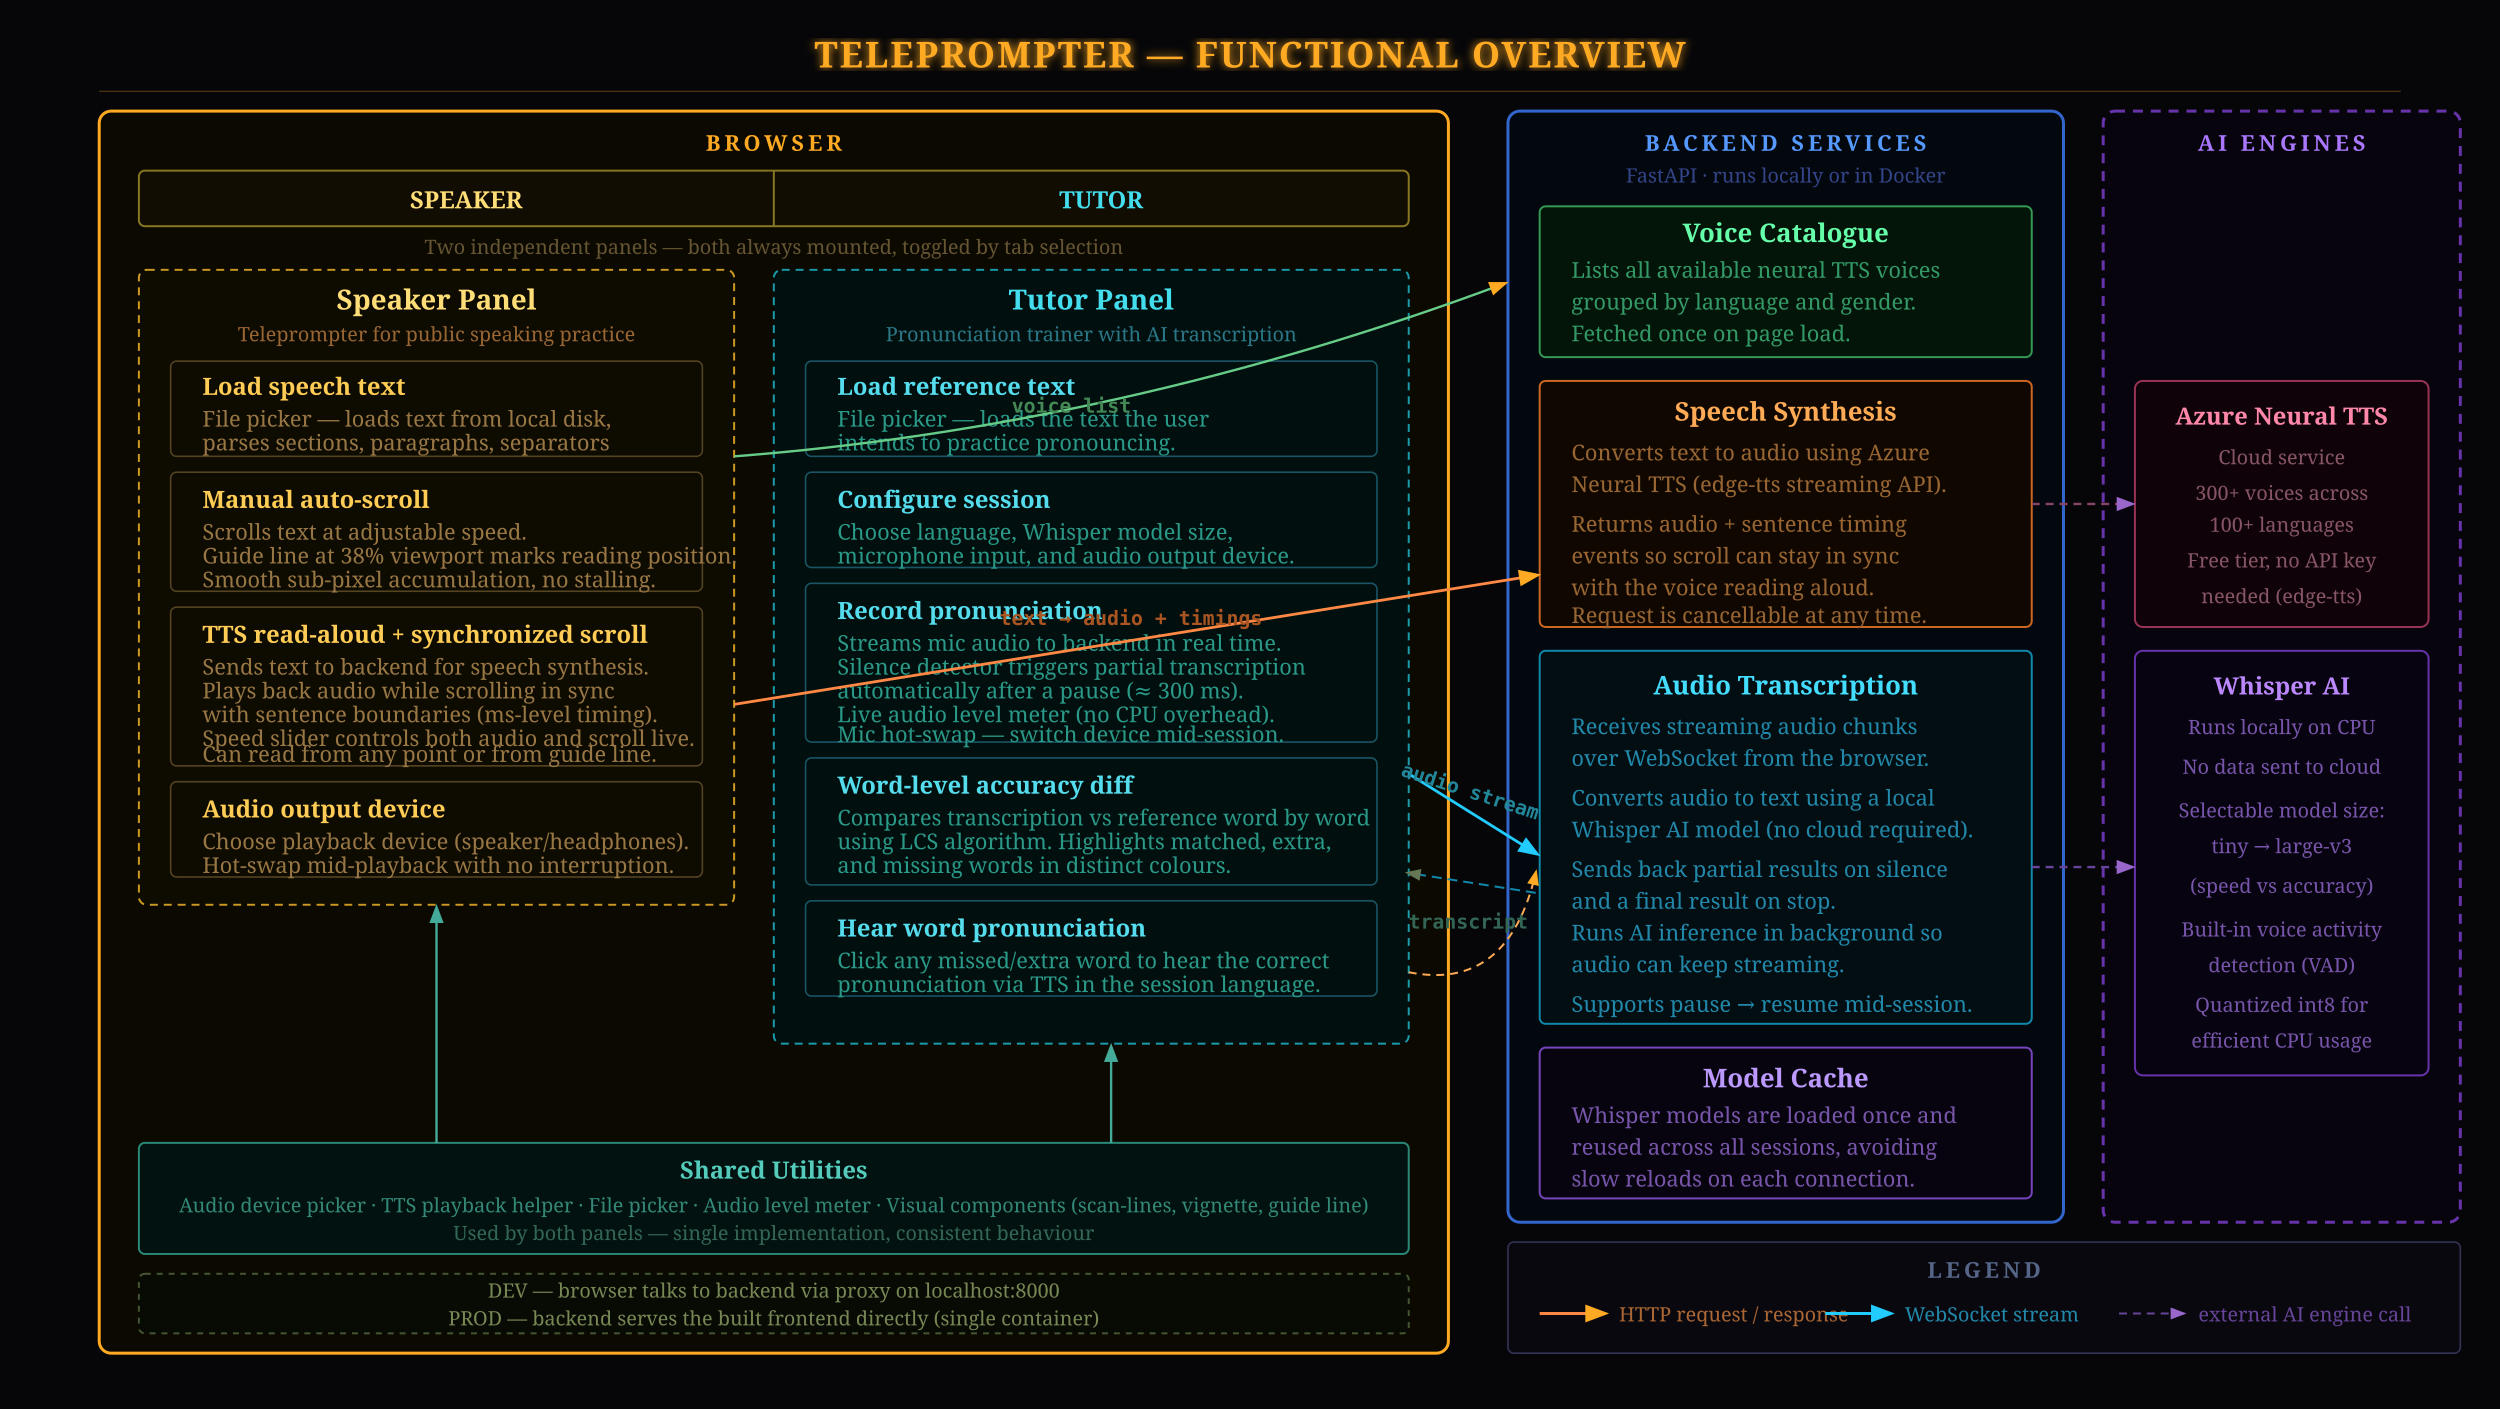
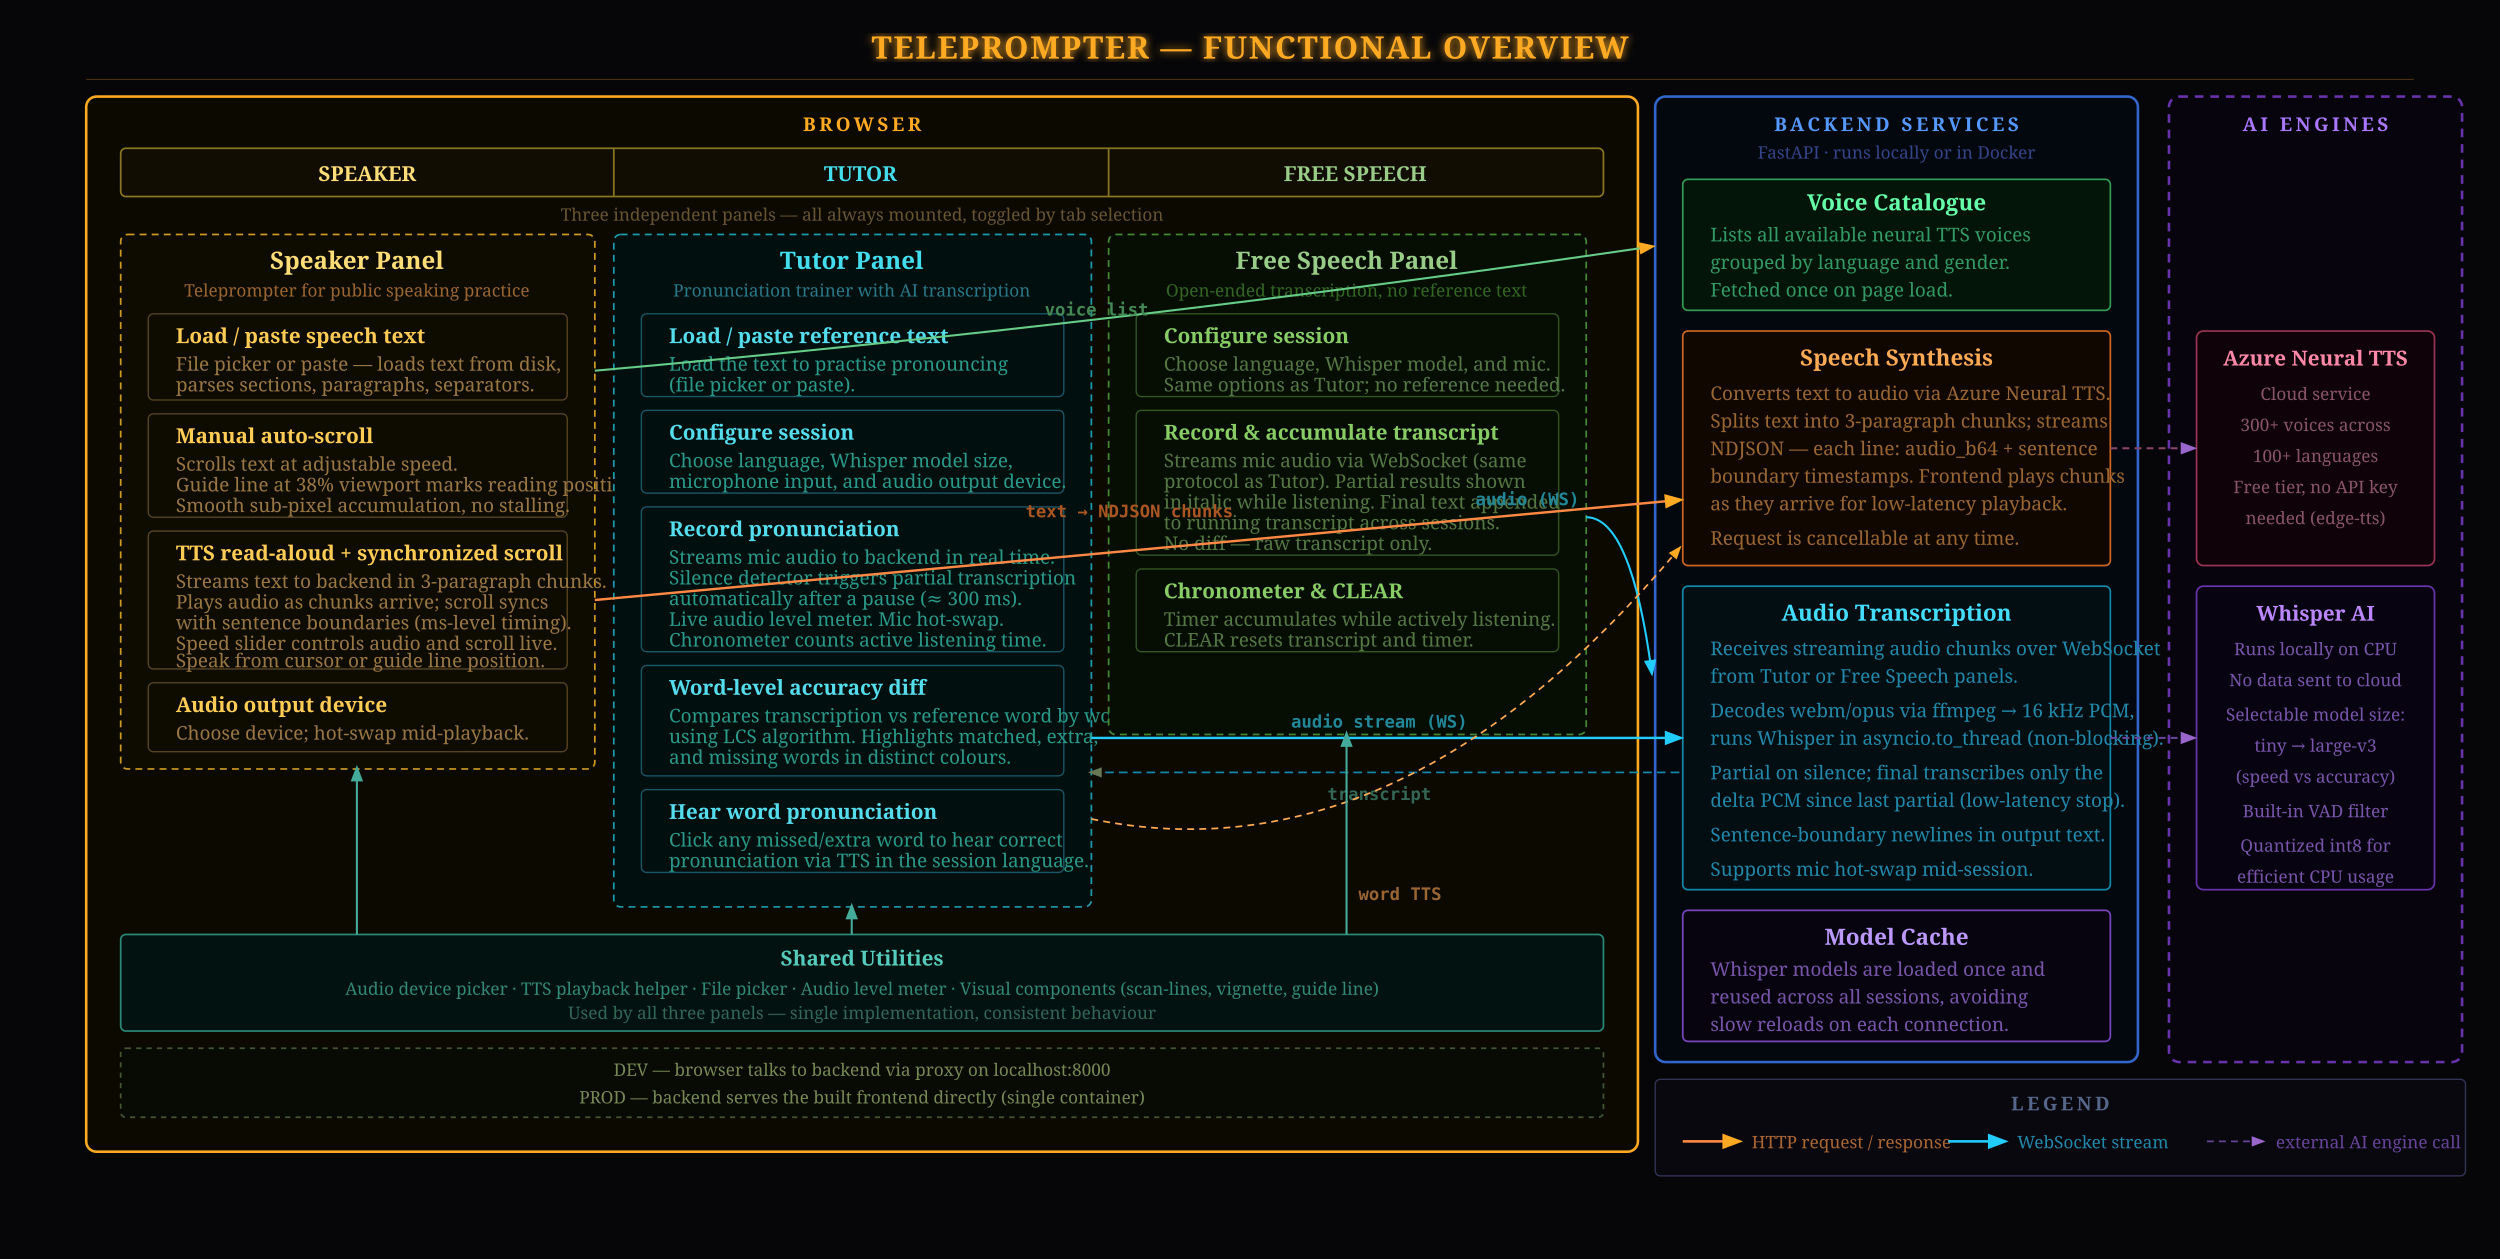
- <svg xmlns="http://www.w3.org/2000/svg" viewBox="0 0 1260 710" font-family="'Georgia', serif" font-size="12">
+ <svg xmlns="http://www.w3.org/2000/svg" viewBox="0 0 1450 730" font-family="'Georgia', serif" font-size="12">
  <defs>
    <style>
      .title       { font-size: 18px; font-weight: bold; fill: #ffaa22; letter-spacing: 1px; }
      .zone-label  { font-size: 11px; font-weight: bold; letter-spacing: 2px; }
      .panel-title { font-size: 14px; font-weight: bold; }
      .feat-title  { font-size: 12px; font-weight: bold; }
      .feat-desc   { font-size: 11px; }
      .flow-label  { font-size: 10px; font-weight: bold; font-family: monospace; }
    </style>
    <marker id="arr-amber" markerWidth="8" markerHeight="8" refX="6" refY="3" orient="auto">
      <path d="M0,0 L0,6 L8,3 z" fill="#ffaa22" />
    </marker>
    <marker id="arr-cyan" markerWidth="8" markerHeight="8" refX="6" refY="3" orient="auto">
      <path d="M0,0 L0,6 L8,3 z" fill="#22ccff" />
    </marker>
    <marker id="arr-teal" markerWidth="8" markerHeight="8" refX="6" refY="3" orient="auto">
      <path d="M0,0 L0,6 L8,3 z" fill="#44aa99" />
    </marker>
    <marker id="arr-purple" markerWidth="8" markerHeight="8" refX="6" refY="3" orient="auto">
      <path d="M0,0 L0,6 L8,3 z" fill="#9966cc" />
    </marker>
    <marker id="arr-back" markerWidth="8" markerHeight="8" refX="6" refY="3" orient="auto">
      <path d="M0,0 L0,6 L8,3 z" fill="#667755" />
    </marker>
    <filter id="glow">
      <feGaussianBlur stdDeviation="2.5" result="blur" />
      <feMerge>
        <feMergeNode in="blur" />
        <feMergeNode in="SourceGraphic" />
      </feMerge>
    </filter>
    <filter id="glow-sm">
      <feGaussianBlur stdDeviation="1.5" result="blur" />
      <feMerge>
        <feMergeNode in="blur" />
        <feMergeNode in="SourceGraphic" />
      </feMerge>
    </filter>
  </defs>
-   <rect width="1260" height="820" fill="#060608" />
-   <text x="630" y="34" text-anchor="middle" class="title" filter="url(#glow)">TELEPROMPTER — FUNCTIONAL OVERVIEW</text>
-   <line x1="50" y1="46" x2="1210" y2="46" stroke="#ffaa22" stroke-width="0.5" opacity="0.35" />
-   <rect x="50" y="56" width="680" height="626" rx="6" fill="#0c0900" />
-   <rect x="50" y="56" width="680" height="626" rx="6" fill="none" stroke="#ffaa22" stroke-width="1.5" />
-   <text x="390" y="76" text-anchor="middle" class="zone-label" fill="#ffaa22">BROWSER</text>
-   <rect x="70" y="86" width="640" height="28" rx="3" fill="#120d02" />
-   <rect x="70" y="86" width="640" height="28" rx="3" fill="none" stroke="#887722" stroke-width="1" />
-   <text x="235" y="105" text-anchor="middle" font-size="12" font-weight="bold" fill="#ffdd77">SPEAKER</text>
-   <text x="555" y="105" text-anchor="middle" font-size="12" font-weight="bold" fill="#44ddee">TUTOR</text>
-   <line x1="390" y1="86" x2="390" y2="114" stroke="#887722" stroke-width="1" />
-   <text x="390" y="128" text-anchor="middle" font-size="10" fill="#665533">Two independent panels — both always mounted, toggled by tab selection</text>
-   <rect x="70" y="136" width="300" height="320" rx="4" fill="#0e0b01" />
-   <rect x="70" y="136" width="300" height="320" rx="4" fill="none" stroke="#cc9922" stroke-width="1" stroke-dasharray="4,3" />
-   <text x="220" y="156" text-anchor="middle" class="panel-title" fill="#ffdd77">Speaker Panel</text>
-   <text x="220" y="172" text-anchor="middle" font-size="10" fill="#996633">Teleprompter for public speaking practice</text>
-   <rect x="86" y="182" width="268" height="48" rx="3" fill="#18120200" stroke="#554422" stroke-width="0.8" />
-   <text x="102" y="199" class="feat-title" fill="#ffcc55">Load speech text</text>
-   <text x="102" y="215" class="feat-desc" fill="#997744">File picker — loads text from local disk,</text>
-   <text x="102" y="227" class="feat-desc" fill="#997744">parses sections, paragraphs, separators</text>
-   <rect x="86" y="238" width="268" height="60" rx="3" fill="#18120200" stroke="#554422" stroke-width="0.8" />
-   <text x="102" y="256" class="feat-title" fill="#ffcc55">Manual auto-scroll</text>
-   <text x="102" y="272" class="feat-desc" fill="#997744">Scrolls text at adjustable speed.</text>
-   <text x="102" y="284" class="feat-desc" fill="#997744">Guide line at 38% viewport marks reading position.</text>
-   <text x="102" y="296" class="feat-desc" fill="#997744">Smooth sub-pixel accumulation, no stalling.</text>
-   <rect x="86" y="306" width="268" height="80" rx="3" fill="#18120200" stroke="#554422" stroke-width="0.8" />
-   <text x="102" y="324" class="feat-title" fill="#ffcc55">TTS read-aloud + synchronized scroll</text>
-   <text x="102" y="340" class="feat-desc" fill="#997744">Sends text to backend for speech synthesis.</text>
-   <text x="102" y="352" class="feat-desc" fill="#997744">Plays back audio while scrolling in sync</text>
-   <text x="102" y="364" class="feat-desc" fill="#997744">with sentence boundaries (ms-level timing).</text>
-   <text x="102" y="376" class="feat-desc" fill="#997744">Speed slider controls both audio and scroll live.</text>
-   <text x="102" y="384" class="feat-desc" fill="#997744">Can read from any point or from guide line.</text>
-   <rect x="86" y="394" width="268" height="48" rx="3" fill="#18120200" stroke="#554422" stroke-width="0.8" />
-   <text x="102" y="412" class="feat-title" fill="#ffcc55">Audio output device</text>
-   <text x="102" y="428" class="feat-desc" fill="#997744">Choose playback device (speaker/headphones).</text>
-   <text x="102" y="440" class="feat-desc" fill="#997744">Hot-swap mid-playback with no interruption.</text>
-   <rect x="390" y="136" width="320" height="390" rx="4" fill="#01100e" />
-   <rect x="390" y="136" width="320" height="390" rx="4" fill="none" stroke="#1a9aaa" stroke-width="1" stroke-dasharray="4,3" />
-   <text x="550" y="156" text-anchor="middle" class="panel-title" fill="#44ddee">Tutor Panel</text>
-   <text x="550" y="172" text-anchor="middle" font-size="10" fill="#2a7788">Pronunciation trainer with AI transcription</text>
-   <rect x="406" y="182" width="288" height="48" rx="3" fill="#01100e00" stroke="#1a5566" stroke-width="0.8" />
-   <text x="422" y="199" class="feat-title" fill="#55ddee">Load reference text</text>
-   <text x="422" y="215" class="feat-desc" fill="#2a9988">File picker — loads the text the user</text>
-   <text x="422" y="227" class="feat-desc" fill="#2a9988">intends to practice pronouncing.</text>
-   <rect x="406" y="238" width="288" height="48" rx="3" fill="#01100e00" stroke="#1a5566" stroke-width="0.8" />
-   <text x="422" y="256" class="feat-title" fill="#55ddee">Configure session</text>
-   <text x="422" y="272" class="feat-desc" fill="#2a9988">Choose language, Whisper model size,</text>
-   <text x="422" y="284" class="feat-desc" fill="#2a9988">microphone input, and audio output device.</text>
-   <rect x="406" y="294" width="288" height="80" rx="3" fill="#01100e00" stroke="#1a5566" stroke-width="0.8" />
-   <text x="422" y="312" class="feat-title" fill="#55ddee">Record pronunciation</text>
-   <text x="422" y="328" class="feat-desc" fill="#2a9988">Streams mic audio to backend in real time.</text>
-   <text x="422" y="340" class="feat-desc" fill="#2a9988">Silence detector triggers partial transcription</text>
-   <text x="422" y="352" class="feat-desc" fill="#2a9988">automatically after a pause (≈ 300 ms).</text>
-   <text x="422" y="364" class="feat-desc" fill="#2a9988">Live audio level meter (no CPU overhead).</text>
-   <text x="422" y="374" class="feat-desc" fill="#2a9988">Mic hot-swap — switch device mid-session.</text>
-   <rect x="406" y="382" width="288" height="64" rx="3" fill="#01100e00" stroke="#1a5566" stroke-width="0.8" />
-   <text x="422" y="400" class="feat-title" fill="#55ddee">Word-level accuracy diff</text>
-   <text x="422" y="416" class="feat-desc" fill="#2a9988">Compares transcription vs reference word by word</text>
-   <text x="422" y="428" class="feat-desc" fill="#2a9988">using LCS algorithm. Highlights matched, extra,</text>
-   <text x="422" y="440" class="feat-desc" fill="#2a9988">and missing words in distinct colours.</text>
-   <rect x="406" y="454" width="288" height="48" rx="3" fill="#01100e00" stroke="#1a5566" stroke-width="0.8" />
-   <text x="422" y="472" class="feat-title" fill="#55ddee">Hear word pronunciation</text>
-   <text x="422" y="488" class="feat-desc" fill="#2a9988">Click any missed/extra word to hear the correct</text>
-   <text x="422" y="500" class="feat-desc" fill="#2a9988">pronunciation via TTS in the session language.</text>
-   <rect x="70" y="576" width="640" height="56" rx="3" fill="#011210" />
-   <rect x="70" y="576" width="640" height="56" rx="3" fill="none" stroke="#2a8877" stroke-width="1" />
-   <text x="390" y="594" text-anchor="middle" font-size="12" font-weight="bold" fill="#55ccbb">Shared Utilities</text>
-   <text x="390" y="611" text-anchor="middle" font-size="10" fill="#338877">Audio device picker · TTS playback helper · File picker · Audio level meter · Visual components (scan-lines, vignette, guide line)</text>
-   <text x="390" y="625" text-anchor="middle" font-size="10" fill="#336655">Used by both panels — single implementation, consistent behaviour</text>
-   <rect x="70" y="642" width="640" height="30" rx="3" fill="#080a04" stroke="#445533" stroke-width="1" stroke-dasharray="3,3" />
-   <text x="390" y="654" text-anchor="middle" font-size="10" fill="#778855">DEV — browser talks to backend via proxy on localhost:8000</text>
-   <text x="390" y="668" text-anchor="middle" font-size="10" fill="#778855">PROD — backend serves the built frontend directly (single container)</text>
-   <rect x="760" y="56" width="280" height="560" rx="6" fill="#03080f" />
-   <rect x="760" y="56" width="280" height="560" rx="6" fill="none" stroke="#3366cc" stroke-width="1.5" />
-   <text x="900" y="76" text-anchor="middle" class="zone-label" fill="#5599ff">BACKEND SERVICES</text>
-   <text x="900" y="92" text-anchor="middle" font-size="10" fill="#334488">FastAPI · runs locally or in Docker</text>
-   <rect x="776" y="104" width="248" height="76" rx="3" fill="#031508" stroke="#339955" stroke-width="1" />
-   <text x="900" y="122" text-anchor="middle" font-size="13" font-weight="bold" fill="#66ffaa">Voice Catalogue</text>
-   <text x="792" y="140" font-size="11" fill="#339966">Lists all available neural TTS voices</text>
-   <text x="792" y="156" font-size="11" fill="#339966">grouped by language and gender.</text>
-   <text x="792" y="172" font-size="11" fill="#339966">Fetched once on page load.</text>
-   <rect x="776" y="192" width="248" height="124" rx="3" fill="#100800" stroke="#cc6622" stroke-width="1" />
-   <text x="900" y="212" text-anchor="middle" font-size="13" font-weight="bold" fill="#ffaa55">Speech Synthesis</text>
-   <text x="792" y="232" font-size="11" fill="#996633">Converts text to audio using Azure</text>
-   <text x="792" y="248" font-size="11" fill="#996633">Neural TTS (edge-tts streaming API).</text>
-   <text x="792" y="268" font-size="11" fill="#996633">Returns audio + sentence timing</text>
-   <text x="792" y="284" font-size="11" fill="#996633">events so scroll can stay in sync</text>
-   <text x="792" y="300" font-size="11" fill="#996633">with the voice reading aloud.</text>
-   <text x="792" y="314" font-size="11" fill="#996633">Request is cancellable at any time.</text>
-   <rect x="776" y="328" width="248" height="188" rx="3" fill="#020e12" stroke="#1188aa" stroke-width="1" />
-   <text x="900" y="350" text-anchor="middle" font-size="13" font-weight="bold" fill="#44ddff">Audio Transcription</text>
-   <text x="792" y="370" font-size="11" fill="#2288aa">Receives streaming audio chunks</text>
-   <text x="792" y="386" font-size="11" fill="#2288aa">over WebSocket from the browser.</text>
-   <text x="792" y="406" font-size="11" fill="#2288aa">Converts audio to text using a local</text>
-   <text x="792" y="422" font-size="11" fill="#2288aa">Whisper AI model (no cloud required).</text>
-   <text x="792" y="442" font-size="11" fill="#2288aa">Sends back partial results on silence</text>
-   <text x="792" y="458" font-size="11" fill="#2288aa">and a final result on stop.</text>
-   <text x="792" y="474" font-size="11" fill="#2288aa">Runs AI inference in background so</text>
-   <text x="792" y="490" font-size="11" fill="#2288aa">audio can keep streaming.</text>
-   <text x="792" y="510" font-size="11" fill="#2288aa">Supports pause → resume mid-session.</text>
-   <rect x="776" y="528" width="248" height="76" rx="3" fill="#08040f" stroke="#7744bb" stroke-width="1" />
-   <text x="900" y="548" text-anchor="middle" font-size="13" font-weight="bold" fill="#bb99ff">Model Cache</text>
-   <text x="792" y="566" font-size="11" fill="#7755aa">Whisper models are loaded once and</text>
-   <text x="792" y="582" font-size="11" fill="#7755aa">reused across all sessions, avoiding</text>
-   <text x="792" y="598" font-size="11" fill="#7755aa">slow reloads on each connection.</text>
-   <rect x="1060" y="56" width="180" height="560" rx="6" fill="#07040e" />
-   <rect x="1060" y="56" width="180" height="560" rx="6" fill="none" stroke="#6633aa" stroke-width="1.5" stroke-dasharray="5,4" />
-   <text x="1150" y="76" text-anchor="middle" class="zone-label" fill="#aa77ff">AI ENGINES</text>
-   <rect x="1076" y="192" width="148" height="124" rx="4" fill="#0f0208" stroke="#993355" stroke-width="1" />
-   <text x="1150" y="214" text-anchor="middle" font-size="12" font-weight="bold" fill="#ff88aa">Azure Neural TTS</text>
-   <text x="1150" y="234" text-anchor="middle" font-size="10" fill="#885566">Cloud service</text>
-   <text x="1150" y="252" text-anchor="middle" font-size="10" fill="#885566">300+ voices across</text>
-   <text x="1150" y="268" text-anchor="middle" font-size="10" fill="#885566">100+ languages</text>
-   <text x="1150" y="286" text-anchor="middle" font-size="10" fill="#885566">Free tier, no API key</text>
-   <text x="1150" y="304" text-anchor="middle" font-size="10" fill="#885566">needed (edge-tts)</text>
-   <rect x="1076" y="328" width="148" height="214" rx="4" fill="#080310" stroke="#6633aa" stroke-width="1" />
-   <text x="1150" y="350" text-anchor="middle" font-size="12" font-weight="bold" fill="#bb88ff">Whisper AI</text>
-   <text x="1150" y="370" text-anchor="middle" font-size="10" fill="#7755aa">Runs locally on CPU</text>
-   <text x="1150" y="390" text-anchor="middle" font-size="10" fill="#7755aa">No data sent to cloud</text>
-   <text x="1150" y="412" text-anchor="middle" font-size="10" fill="#7755aa">Selectable model size:</text>
-   <text x="1150" y="430" text-anchor="middle" font-size="10" fill="#7755aa">tiny → large-v3</text>
-   <text x="1150" y="450" text-anchor="middle" font-size="10" fill="#7755aa">(speed vs accuracy)</text>
-   <text x="1150" y="472" text-anchor="middle" font-size="10" fill="#7755aa">Built-in voice activity</text>
-   <text x="1150" y="490" text-anchor="middle" font-size="10" fill="#7755aa">detection (VAD)</text>
-   <text x="1150" y="510" text-anchor="middle" font-size="10" fill="#7755aa">Quantized int8 for</text>
-   <text x="1150" y="528" text-anchor="middle" font-size="10" fill="#7755aa">efficient CPU usage</text>
-   <path d="M 370 230 Q 565 215 758 143" stroke="#66cc88" stroke-width="1.2" fill="none" marker-end="url(#arr-amber)" />
-   <text x="540" y="208" class="flow-label" fill="#448855" text-anchor="middle">voice list</text>
-   <line x1="370" y1="355" x2="774" y2="290" stroke="#ff8844" stroke-width="1.4" marker-end="url(#arr-amber)" />
-   <text x="570" y="315" class="flow-label" fill="#aa5522" text-anchor="middle">text → audio + timings</text>
-   <line x1="710" y1="390" x2="774" y2="430" stroke="#22ccff" stroke-width="1.4" marker-end="url(#arr-cyan)" />
-   <text x="740" y="402" class="flow-label" fill="#228899" text-anchor="middle" transform="rotate(18,740,402)">audio stream</text>
-   <line x1="774" y1="450" x2="710" y2="440" stroke="#1188aa" stroke-width="1" stroke-dasharray="5,3" marker-end="url(#arr-back)" />
-   <text x="740" y="468" class="flow-label" fill="#336655" text-anchor="middle">transcript</text>
-   <path d="M 710 490 Q 760 500 774 440" stroke="#ffaa55" stroke-width="1" fill="none" stroke-dasharray="4,3" marker-end="url(#arr-amber)" />
-   <line x1="220" y1="576" x2="220" y2="458" stroke="#44aa99" stroke-width="1.2" marker-end="url(#arr-teal)" />
-   <line x1="560" y1="576" x2="560" y2="528" stroke="#44aa99" stroke-width="1.2" marker-end="url(#arr-teal)" />
-   <line x1="1024" y1="254" x2="1074" y2="254" stroke="#884466" stroke-width="1.2" stroke-dasharray="4,3" marker-end="url(#arr-purple)" />
-   <line x1="1024" y1="437" x2="1074" y2="437" stroke="#664499" stroke-width="1.2" stroke-dasharray="4,3" marker-end="url(#arr-purple)" />
-   <rect x="760" y="626" width="480" height="56" rx="3" fill="#0a080f" stroke="#333355" stroke-width="0.8" />
-   <text x="1000" y="644" text-anchor="middle" font-size="11" font-weight="bold" fill="#556688" letter-spacing="2">LEGEND</text>
-   <line x1="776" y1="662" x2="808" y2="662" stroke="#ff8844" stroke-width="1.5" marker-end="url(#arr-amber)" />
-   <text x="816" y="666" font-size="10" fill="#aa6633">HTTP request / response</text>
-   <line x1="920" y1="662" x2="952" y2="662" stroke="#22ccff" stroke-width="1.5" marker-end="url(#arr-cyan)" />
-   <text x="960" y="666" font-size="10" fill="#2288aa">WebSocket stream</text>
-   <line x1="1068" y1="662" x2="1100" y2="662" stroke="#664499" stroke-width="1" stroke-dasharray="4,3" marker-end="url(#arr-purple)" />
-   <text x="1108" y="666" font-size="10" fill="#664499">external AI engine call</text>
+   <rect width="1450" height="820" fill="#060608" />
+   <text x="725" y="34" text-anchor="middle" class="title" filter="url(#glow)">TELEPROMPTER — FUNCTIONAL OVERVIEW</text>
+   <line x1="50" y1="46" x2="1400" y2="46" stroke="#ffaa22" stroke-width="0.5" opacity="0.35" />
+   <rect x="50" y="56" width="900" height="612" rx="6" fill="#0c0900" />
+   <rect x="50" y="56" width="900" height="612" rx="6" fill="none" stroke="#ffaa22" stroke-width="1.5" />
+   <text x="500" y="76" text-anchor="middle" class="zone-label" fill="#ffaa22">BROWSER</text>
+   <rect x="70" y="86" width="860" height="28" rx="3" fill="#120d02" />
+   <rect x="70" y="86" width="860" height="28" rx="3" fill="none" stroke="#887722" stroke-width="1" />
+   <text x="213" y="105" text-anchor="middle" font-size="12" font-weight="bold" fill="#ffdd77">SPEAKER</text>
+   <text x="499" y="105" text-anchor="middle" font-size="12" font-weight="bold" fill="#44ddee">TUTOR</text>
+   <text x="786" y="105" text-anchor="middle" font-size="12" font-weight="bold" fill="#99cc88">FREE SPEECH</text>
+   <line x1="356" y1="86" x2="356" y2="114" stroke="#887722" stroke-width="1" />
+   <line x1="643" y1="86" x2="643" y2="114" stroke="#887722" stroke-width="1" />
+   <text x="500" y="128" text-anchor="middle" font-size="10" fill="#665533">Three independent panels — all always mounted, toggled by tab selection</text>
+   <rect x="70" y="136" width="275" height="310" rx="4" fill="#0e0b01" />
+   <rect x="70" y="136" width="275" height="310" rx="4" fill="none" stroke="#cc9922" stroke-width="1" stroke-dasharray="4,3" />
+   <text x="207" y="156" text-anchor="middle" class="panel-title" fill="#ffdd77">Speaker Panel</text>
+   <text x="207" y="172" text-anchor="middle" font-size="10" fill="#996633">Teleprompter for public speaking practice</text>
+   <rect x="86" y="182" width="243" height="50" rx="3" fill="#18120200" stroke="#554422" stroke-width="0.8" />
+   <text x="102" y="199" class="feat-title" fill="#ffcc55">Load / paste speech text</text>
+   <text x="102" y="215" class="feat-desc" fill="#997744">File picker or paste — loads text from disk,</text>
+   <text x="102" y="227" class="feat-desc" fill="#997744">parses sections, paragraphs, separators.</text>
+   <rect x="86" y="240" width="243" height="60" rx="3" fill="#18120200" stroke="#554422" stroke-width="0.8" />
+   <text x="102" y="257" class="feat-title" fill="#ffcc55">Manual auto-scroll</text>
+   <text x="102" y="273" class="feat-desc" fill="#997744">Scrolls text at adjustable speed.</text>
+   <text x="102" y="285" class="feat-desc" fill="#997744">Guide line at 38% viewport marks reading position.</text>
+   <text x="102" y="297" class="feat-desc" fill="#997744">Smooth sub-pixel accumulation, no stalling.</text>
+   <rect x="86" y="308" width="243" height="80" rx="3" fill="#18120200" stroke="#554422" stroke-width="0.8" />
+   <text x="102" y="325" class="feat-title" fill="#ffcc55">TTS read-aloud + synchronized scroll</text>
+   <text x="102" y="341" class="feat-desc" fill="#997744">Streams text to backend in 3-paragraph chunks.</text>
+   <text x="102" y="353" class="feat-desc" fill="#997744">Plays audio as chunks arrive; scroll syncs</text>
+   <text x="102" y="365" class="feat-desc" fill="#997744">with sentence boundaries (ms-level timing).</text>
+   <text x="102" y="377" class="feat-desc" fill="#997744">Speed slider controls audio and scroll live.</text>
+   <text x="102" y="387" class="feat-desc" fill="#997744">Speak from cursor or guide line position.</text>
+   <rect x="86" y="396" width="243" height="40" rx="3" fill="#18120200" stroke="#554422" stroke-width="0.8" />
+   <text x="102" y="413" class="feat-title" fill="#ffcc55">Audio output device</text>
+   <text x="102" y="429" class="feat-desc" fill="#997744">Choose device; hot-swap mid-playback.</text>
+   <rect x="356" y="136" width="277" height="390" rx="4" fill="#01100e" />
+   <rect x="356" y="136" width="277" height="390" rx="4" fill="none" stroke="#1a9aaa" stroke-width="1" stroke-dasharray="4,3" />
+   <text x="494" y="156" text-anchor="middle" class="panel-title" fill="#44ddee">Tutor Panel</text>
+   <text x="494" y="172" text-anchor="middle" font-size="10" fill="#2a7788">Pronunciation trainer with AI transcription</text>
+   <rect x="372" y="182" width="245" height="48" rx="3" fill="#01100e00" stroke="#1a5566" stroke-width="0.8" />
+   <text x="388" y="199" class="feat-title" fill="#55ddee">Load / paste reference text</text>
+   <text x="388" y="215" class="feat-desc" fill="#2a9988">Load the text to practise pronouncing</text>
+   <text x="388" y="227" class="feat-desc" fill="#2a9988">(file picker or paste).</text>
+   <rect x="372" y="238" width="245" height="48" rx="3" fill="#01100e00" stroke="#1a5566" stroke-width="0.8" />
+   <text x="388" y="255" class="feat-title" fill="#55ddee">Configure session</text>
+   <text x="388" y="271" class="feat-desc" fill="#2a9988">Choose language, Whisper model size,</text>
+   <text x="388" y="283" class="feat-desc" fill="#2a9988">microphone input, and audio output device.</text>
+   <rect x="372" y="294" width="245" height="84" rx="3" fill="#01100e00" stroke="#1a5566" stroke-width="0.8" />
+   <text x="388" y="311" class="feat-title" fill="#55ddee">Record pronunciation</text>
+   <text x="388" y="327" class="feat-desc" fill="#2a9988">Streams mic audio to backend in real time.</text>
+   <text x="388" y="339" class="feat-desc" fill="#2a9988">Silence detector triggers partial transcription</text>
+   <text x="388" y="351" class="feat-desc" fill="#2a9988">automatically after a pause (≈ 300 ms).</text>
+   <text x="388" y="363" class="feat-desc" fill="#2a9988">Live audio level meter. Mic hot-swap.</text>
+   <text x="388" y="375" class="feat-desc" fill="#2a9988">Chronometer counts active listening time.</text>
+   <rect x="372" y="386" width="245" height="64" rx="3" fill="#01100e00" stroke="#1a5566" stroke-width="0.8" />
+   <text x="388" y="403" class="feat-title" fill="#55ddee">Word-level accuracy diff</text>
+   <text x="388" y="419" class="feat-desc" fill="#2a9988">Compares transcription vs reference word by word</text>
+   <text x="388" y="431" class="feat-desc" fill="#2a9988">using LCS algorithm. Highlights matched, extra,</text>
+   <text x="388" y="443" class="feat-desc" fill="#2a9988">and missing words in distinct colours.</text>
+   <rect x="372" y="458" width="245" height="48" rx="3" fill="#01100e00" stroke="#1a5566" stroke-width="0.8" />
+   <text x="388" y="475" class="feat-title" fill="#55ddee">Hear word pronunciation</text>
+   <text x="388" y="491" class="feat-desc" fill="#2a9988">Click any missed/extra word to hear correct</text>
+   <text x="388" y="503" class="feat-desc" fill="#2a9988">pronunciation via TTS in the session language.</text>
+   <rect x="643" y="136" width="277" height="290" rx="4" fill="#060e04" />
+   <rect x="643" y="136" width="277" height="290" rx="4" fill="none" stroke="#448833" stroke-width="1" stroke-dasharray="4,3" />
+   <text x="781" y="156" text-anchor="middle" class="panel-title" fill="#99cc88">Free Speech Panel</text>
+   <text x="781" y="172" text-anchor="middle" font-size="10" fill="#336622">Open-ended transcription, no reference text</text>
+   <rect x="659" y="182" width="245" height="48" rx="3" fill="#060e0400" stroke="#335522" stroke-width="0.8" />
+   <text x="675" y="199" class="feat-title" fill="#88cc66">Configure session</text>
+   <text x="675" y="215" class="feat-desc" fill="#557744">Choose language, Whisper model, and mic.</text>
+   <text x="675" y="227" class="feat-desc" fill="#557744">Same options as Tutor; no reference needed.</text>
+   <rect x="659" y="238" width="245" height="84" rx="3" fill="#060e0400" stroke="#335522" stroke-width="0.8" />
+   <text x="675" y="255" class="feat-title" fill="#88cc66">Record &amp; accumulate transcript</text>
+   <text x="675" y="271" class="feat-desc" fill="#557744">Streams mic audio via WebSocket (same</text>
+   <text x="675" y="283" class="feat-desc" fill="#557744">protocol as Tutor). Partial results shown</text>
+   <text x="675" y="295" class="feat-desc" fill="#557744">in italic while listening. Final text appended</text>
+   <text x="675" y="307" class="feat-desc" fill="#557744">to running transcript across sessions.</text>
+   <text x="675" y="319" class="feat-desc" fill="#557744">No diff — raw transcript only.</text>
+   <rect x="659" y="330" width="245" height="48" rx="3" fill="#060e0400" stroke="#335522" stroke-width="0.8" />
+   <text x="675" y="347" class="feat-title" fill="#88cc66">Chronometer &amp; CLEAR</text>
+   <text x="675" y="363" class="feat-desc" fill="#557744">Timer accumulates while actively listening.</text>
+   <text x="675" y="375" class="feat-desc" fill="#557744">CLEAR resets transcript and timer.</text>
+   <rect x="70" y="542" width="860" height="56" rx="3" fill="#011210" />
+   <rect x="70" y="542" width="860" height="56" rx="3" fill="none" stroke="#2a8877" stroke-width="1" />
+   <text x="500" y="560" text-anchor="middle" font-size="12" font-weight="bold" fill="#55ccbb">Shared Utilities</text>
+   <text x="500" y="577" text-anchor="middle" font-size="10" fill="#338877">Audio device picker · TTS playback helper · File picker · Audio level meter · Visual components (scan-lines, vignette, guide line)</text>
+   <text x="500" y="591" text-anchor="middle" font-size="10" fill="#336655">Used by all three panels — single implementation, consistent behaviour</text>
+   <rect x="70" y="608" width="860" height="40" rx="3" fill="#080a04" stroke="#445533" stroke-width="1" stroke-dasharray="3,3" />
+   <text x="500" y="624" text-anchor="middle" font-size="10" fill="#778855">DEV — browser talks to backend via proxy on localhost:8000</text>
+   <text x="500" y="640" text-anchor="middle" font-size="10" fill="#778855">PROD — backend serves the built frontend directly (single container)</text>
+   <rect x="960" y="56" width="280" height="560" rx="6" fill="#03080f" />
+   <rect x="960" y="56" width="280" height="560" rx="6" fill="none" stroke="#3366cc" stroke-width="1.5" />
+   <text x="1100" y="76" text-anchor="middle" class="zone-label" fill="#5599ff">BACKEND SERVICES</text>
+   <text x="1100" y="92" text-anchor="middle" font-size="10" fill="#334488">FastAPI · runs locally or in Docker</text>
+   <rect x="976" y="104" width="248" height="76" rx="3" fill="#031508" stroke="#339955" stroke-width="1" />
+   <text x="1100" y="122" text-anchor="middle" font-size="13" font-weight="bold" fill="#66ffaa">Voice Catalogue</text>
+   <text x="992" y="140" font-size="11" fill="#339966">Lists all available neural TTS voices</text>
+   <text x="992" y="156" font-size="11" fill="#339966">grouped by language and gender.</text>
+   <text x="992" y="172" font-size="11" fill="#339966">Fetched once on page load.</text>
+   <rect x="976" y="192" width="248" height="136" rx="3" fill="#100800" stroke="#cc6622" stroke-width="1" />
+   <text x="1100" y="212" text-anchor="middle" font-size="13" font-weight="bold" fill="#ffaa55">Speech Synthesis</text>
+   <text x="992" y="232" font-size="11" fill="#996633">Converts text to audio via Azure Neural TTS.</text>
+   <text x="992" y="248" font-size="11" fill="#996633">Splits text into 3-paragraph chunks; streams</text>
+   <text x="992" y="264" font-size="11" fill="#996633">NDJSON — each line: audio_b64 + sentence</text>
+   <text x="992" y="280" font-size="11" fill="#996633">boundary timestamps. Frontend plays chunks</text>
+   <text x="992" y="296" font-size="11" fill="#996633">as they arrive for low-latency playback.</text>
+   <text x="992" y="316" font-size="11" fill="#996633">Request is cancellable at any time.</text>
+   <rect x="976" y="340" width="248" height="176" rx="3" fill="#020e12" stroke="#1188aa" stroke-width="1" />
+   <text x="1100" y="360" text-anchor="middle" font-size="13" font-weight="bold" fill="#44ddff">Audio Transcription</text>
+   <text x="992" y="380" font-size="11" fill="#2288aa">Receives streaming audio chunks over WebSocket</text>
+   <text x="992" y="396" font-size="11" fill="#2288aa">from Tutor or Free Speech panels.</text>
+   <text x="992" y="416" font-size="11" fill="#2288aa">Decodes webm/opus via ffmpeg → 16 kHz PCM,</text>
+   <text x="992" y="432" font-size="11" fill="#2288aa">runs Whisper in asyncio.to_thread (non-blocking).</text>
+   <text x="992" y="452" font-size="11" fill="#2288aa">Partial on silence; final transcribes only the</text>
+   <text x="992" y="468" font-size="11" fill="#2288aa">delta PCM since last partial (low-latency stop).</text>
+   <text x="992" y="488" font-size="11" fill="#2288aa">Sentence-boundary newlines in output text.</text>
+   <text x="992" y="508" font-size="11" fill="#2288aa">Supports mic hot-swap mid-session.</text>
+   <rect x="976" y="528" width="248" height="76" rx="3" fill="#08040f" stroke="#7744bb" stroke-width="1" />
+   <text x="1100" y="548" text-anchor="middle" font-size="13" font-weight="bold" fill="#bb99ff">Model Cache</text>
+   <text x="992" y="566" font-size="11" fill="#7755aa">Whisper models are loaded once and</text>
+   <text x="992" y="582" font-size="11" fill="#7755aa">reused across all sessions, avoiding</text>
+   <text x="992" y="598" font-size="11" fill="#7755aa">slow reloads on each connection.</text>
+   <rect x="1258" y="56" width="170" height="560" rx="6" fill="#07040e" />
+   <rect x="1258" y="56" width="170" height="560" rx="6" fill="none" stroke="#6633aa" stroke-width="1.5" stroke-dasharray="5,4" />
+   <text x="1343" y="76" text-anchor="middle" class="zone-label" fill="#aa77ff">AI ENGINES</text>
+   <rect x="1274" y="192" width="138" height="136" rx="4" fill="#0f0208" stroke="#993355" stroke-width="1" />
+   <text x="1343" y="212" text-anchor="middle" font-size="12" font-weight="bold" fill="#ff88aa">Azure Neural TTS</text>
+   <text x="1343" y="232" text-anchor="middle" font-size="10" fill="#885566">Cloud service</text>
+   <text x="1343" y="250" text-anchor="middle" font-size="10" fill="#885566">300+ voices across</text>
+   <text x="1343" y="268" text-anchor="middle" font-size="10" fill="#885566">100+ languages</text>
+   <text x="1343" y="286" text-anchor="middle" font-size="10" fill="#885566">Free tier, no API key</text>
+   <text x="1343" y="304" text-anchor="middle" font-size="10" fill="#885566">needed (edge-tts)</text>
+   <rect x="1274" y="340" width="138" height="176" rx="4" fill="#080310" stroke="#6633aa" stroke-width="1" />
+   <text x="1343" y="360" text-anchor="middle" font-size="12" font-weight="bold" fill="#bb88ff">Whisper AI</text>
+   <text x="1343" y="380" text-anchor="middle" font-size="10" fill="#7755aa">Runs locally on CPU</text>
+   <text x="1343" y="398" text-anchor="middle" font-size="10" fill="#7755aa">No data sent to cloud</text>
+   <text x="1343" y="418" text-anchor="middle" font-size="10" fill="#7755aa">Selectable model size:</text>
+   <text x="1343" y="436" text-anchor="middle" font-size="10" fill="#7755aa">tiny → large-v3</text>
+   <text x="1343" y="454" text-anchor="middle" font-size="10" fill="#7755aa">(speed vs accuracy)</text>
+   <text x="1343" y="474" text-anchor="middle" font-size="10" fill="#7755aa">Built-in VAD filter</text>
+   <text x="1343" y="494" text-anchor="middle" font-size="10" fill="#7755aa">Quantized int8 for</text>
+   <text x="1343" y="512" text-anchor="middle" font-size="10" fill="#7755aa">efficient CPU usage</text>
+   <path d="M 345 215 Q 650 188 958 143" stroke="#66cc88" stroke-width="1.2" fill="none" marker-end="url(#arr-amber)" />
+   <text x="636" y="183" class="flow-label" fill="#448855" text-anchor="middle">voice list</text>
+   <line x1="345" y1="348" x2="974" y2="290" stroke="#ff8844" stroke-width="1.4" marker-end="url(#arr-amber)" />
+   <text x="655" y="300" class="flow-label" fill="#aa5522" text-anchor="middle">text → NDJSON chunks</text>
+   <line x1="633" y1="428" x2="974" y2="428" stroke="#22ccff" stroke-width="1.4" marker-end="url(#arr-cyan)" />
+   <text x="800" y="422" class="flow-label" fill="#228899" text-anchor="middle">audio stream (WS)</text>
+   <line x1="974" y1="448" x2="633" y2="448" stroke="#1188aa" stroke-width="1" stroke-dasharray="5,3" marker-end="url(#arr-back)" />
+   <text x="800" y="464" class="flow-label" fill="#336655" text-anchor="middle">transcript</text>
+   <path d="M 920 300 Q 946 300 958 390" stroke="#22ccff" stroke-width="1.2" fill="none" marker-end="url(#arr-cyan)" />
+   <text x="916" y="293" class="flow-label" fill="#228899" text-anchor="end">audio (WS)</text>
+   <path d="M 633 475 Q 812 512 974 318" stroke="#ffaa55" stroke-width="1" fill="none" stroke-dasharray="4,3" marker-end="url(#arr-amber)" />
+   <text x="812" y="522" class="flow-label" fill="#996633" text-anchor="middle">word TTS</text>
+   <line x1="207" y1="542" x2="207" y2="446" stroke="#44aa99" stroke-width="1.2" marker-end="url(#arr-teal)" />
+   <line x1="494" y1="542" x2="494" y2="526" stroke="#44aa99" stroke-width="1.2" marker-end="url(#arr-teal)" />
+   <line x1="781" y1="542" x2="781" y2="426" stroke="#44aa99" stroke-width="1.2" marker-end="url(#arr-teal)" />
+   <line x1="1224" y1="260" x2="1272" y2="260" stroke="#884466" stroke-width="1.2" stroke-dasharray="4,3" marker-end="url(#arr-purple)" />
+   <line x1="1224" y1="428" x2="1272" y2="428" stroke="#664499" stroke-width="1.2" stroke-dasharray="4,3" marker-end="url(#arr-purple)" />
+   <rect x="960" y="626" width="470" height="56" rx="3" fill="#0a080f" stroke="#333355" stroke-width="0.8" />
+   <text x="1195" y="644" text-anchor="middle" font-size="11" font-weight="bold" fill="#556688" letter-spacing="2">LEGEND</text>
+   <line x1="976" y1="662" x2="1008" y2="662" stroke="#ff8844" stroke-width="1.5" marker-end="url(#arr-amber)" />
+   <text x="1016" y="666" font-size="10" fill="#aa6633">HTTP request / response</text>
+   <line x1="1130" y1="662" x2="1162" y2="662" stroke="#22ccff" stroke-width="1.5" marker-end="url(#arr-cyan)" />
+   <text x="1170" y="666" font-size="10" fill="#2288aa">WebSocket stream</text>
+   <line x1="1280" y1="662" x2="1312" y2="662" stroke="#664499" stroke-width="1" stroke-dasharray="4,3" marker-end="url(#arr-purple)" />
+   <text x="1320" y="666" font-size="10" fill="#664499">external AI engine call</text>
</svg>
